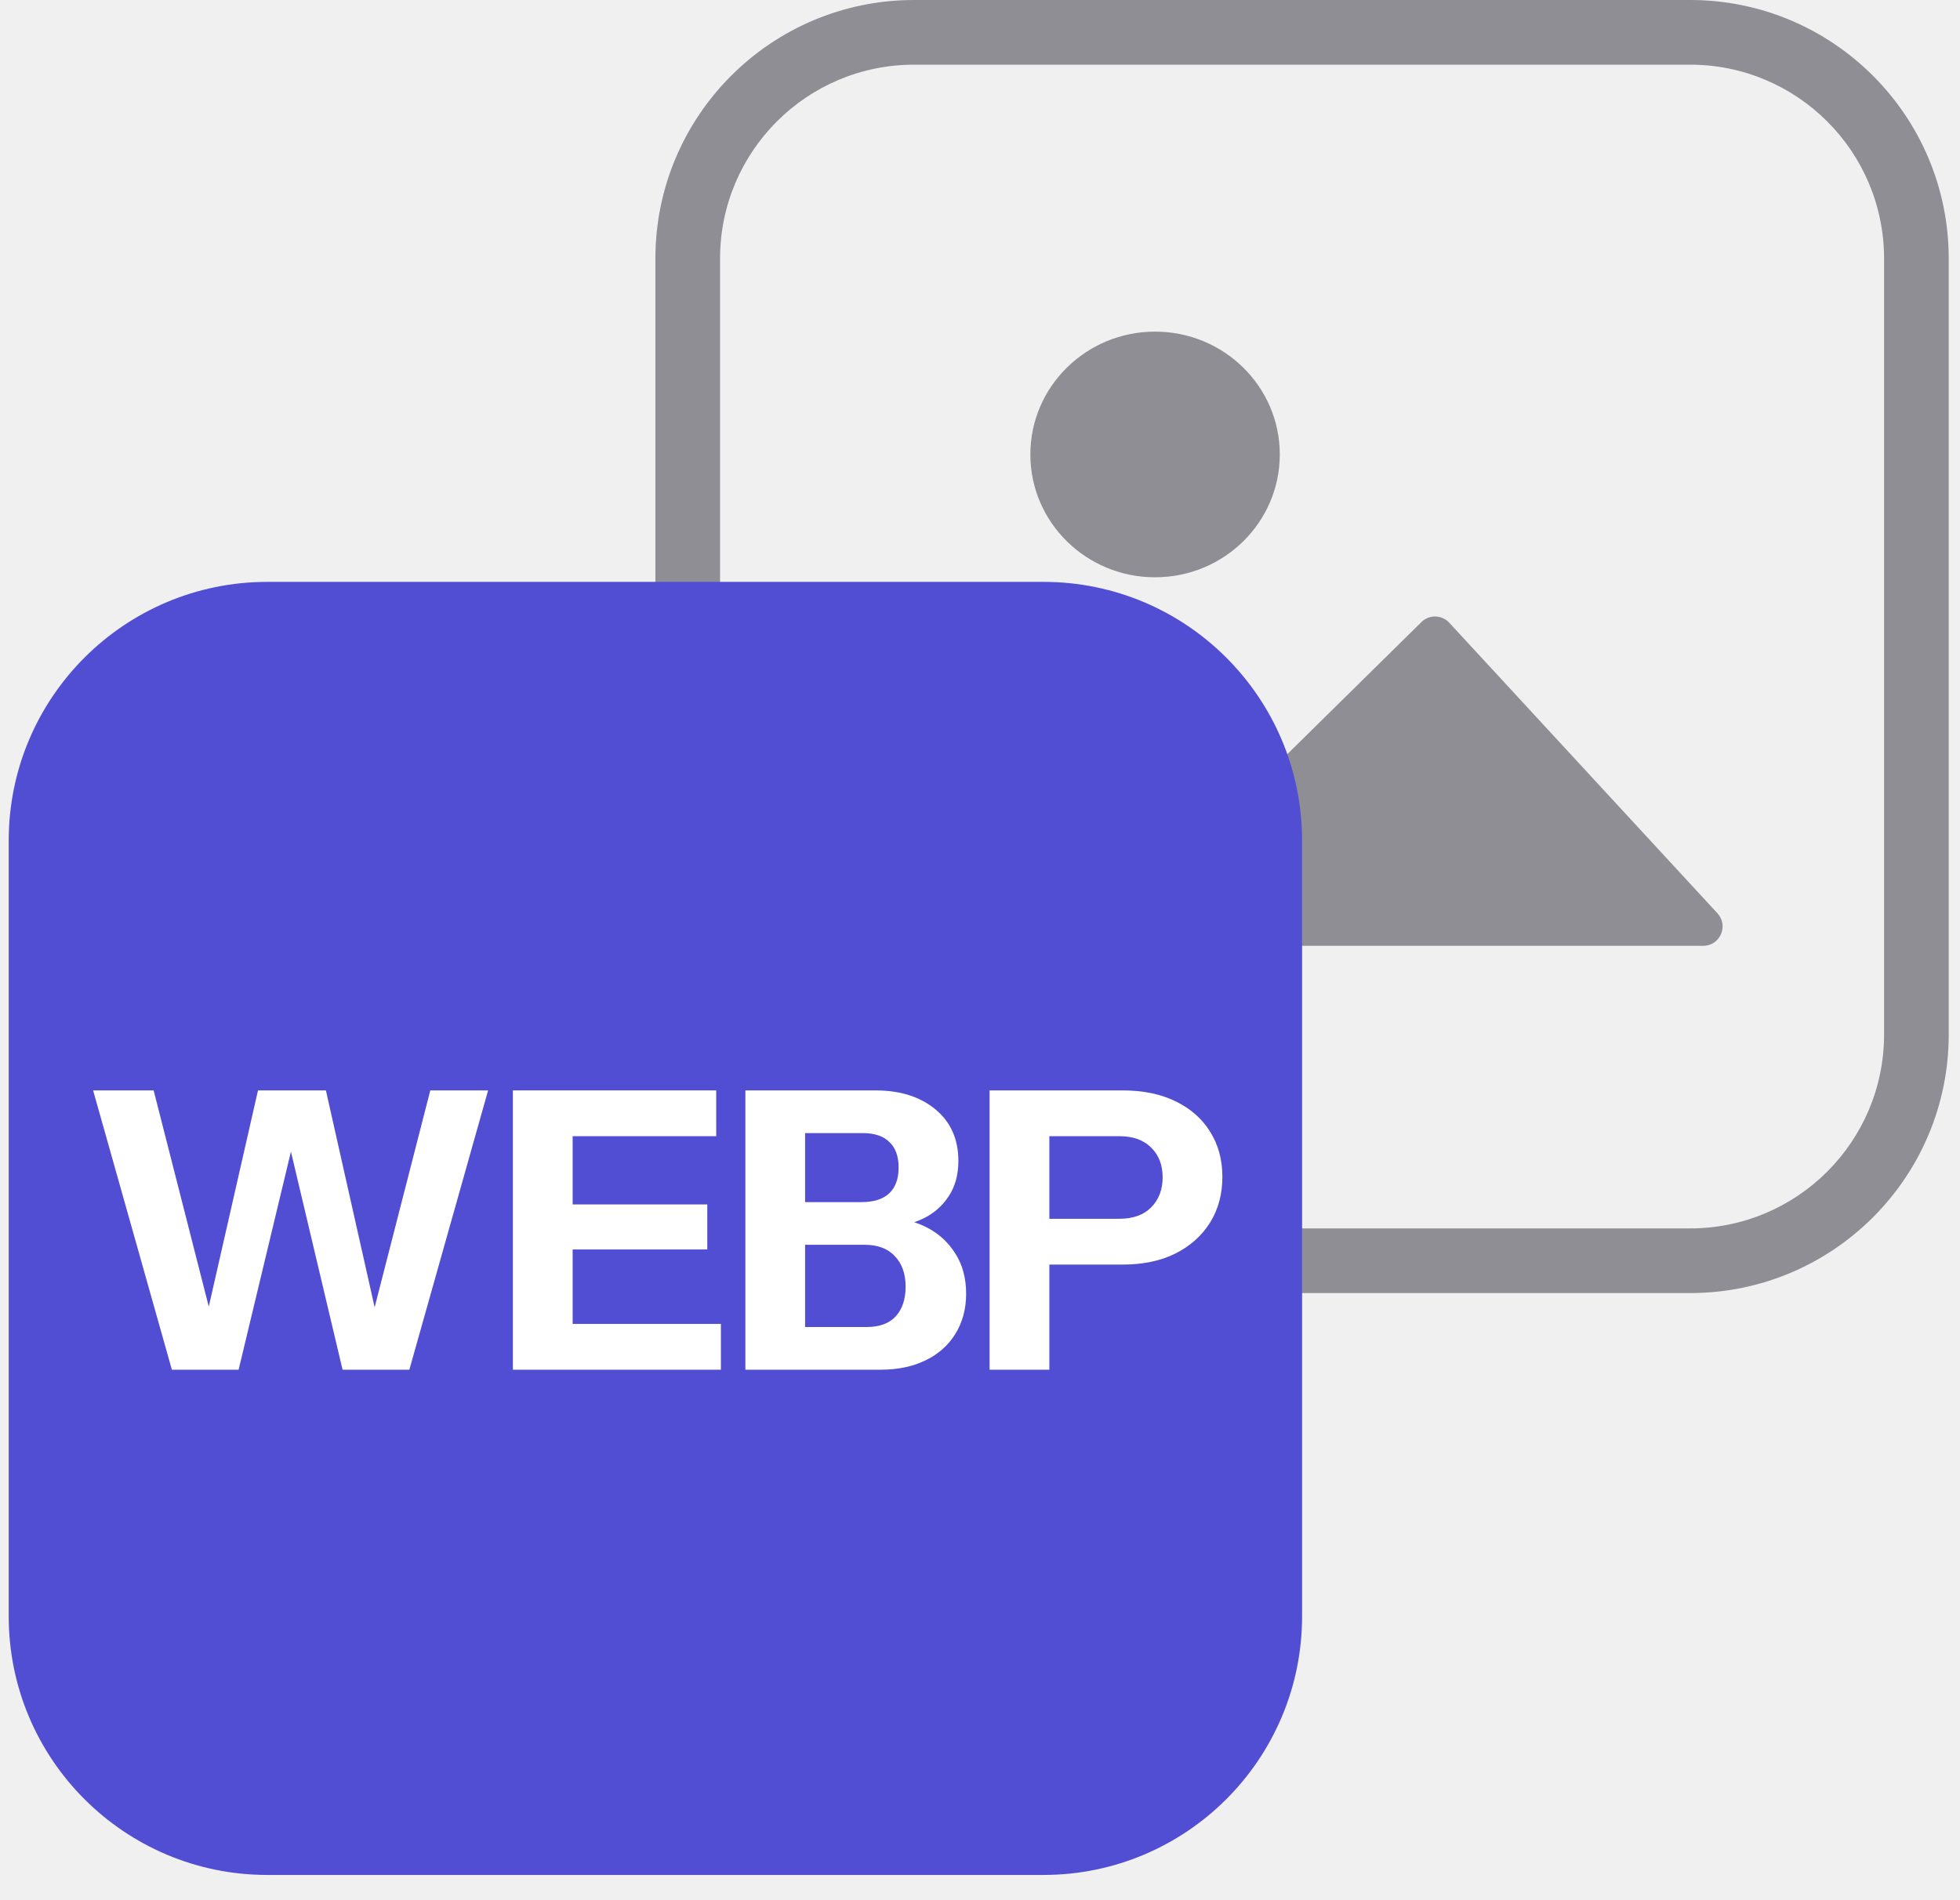
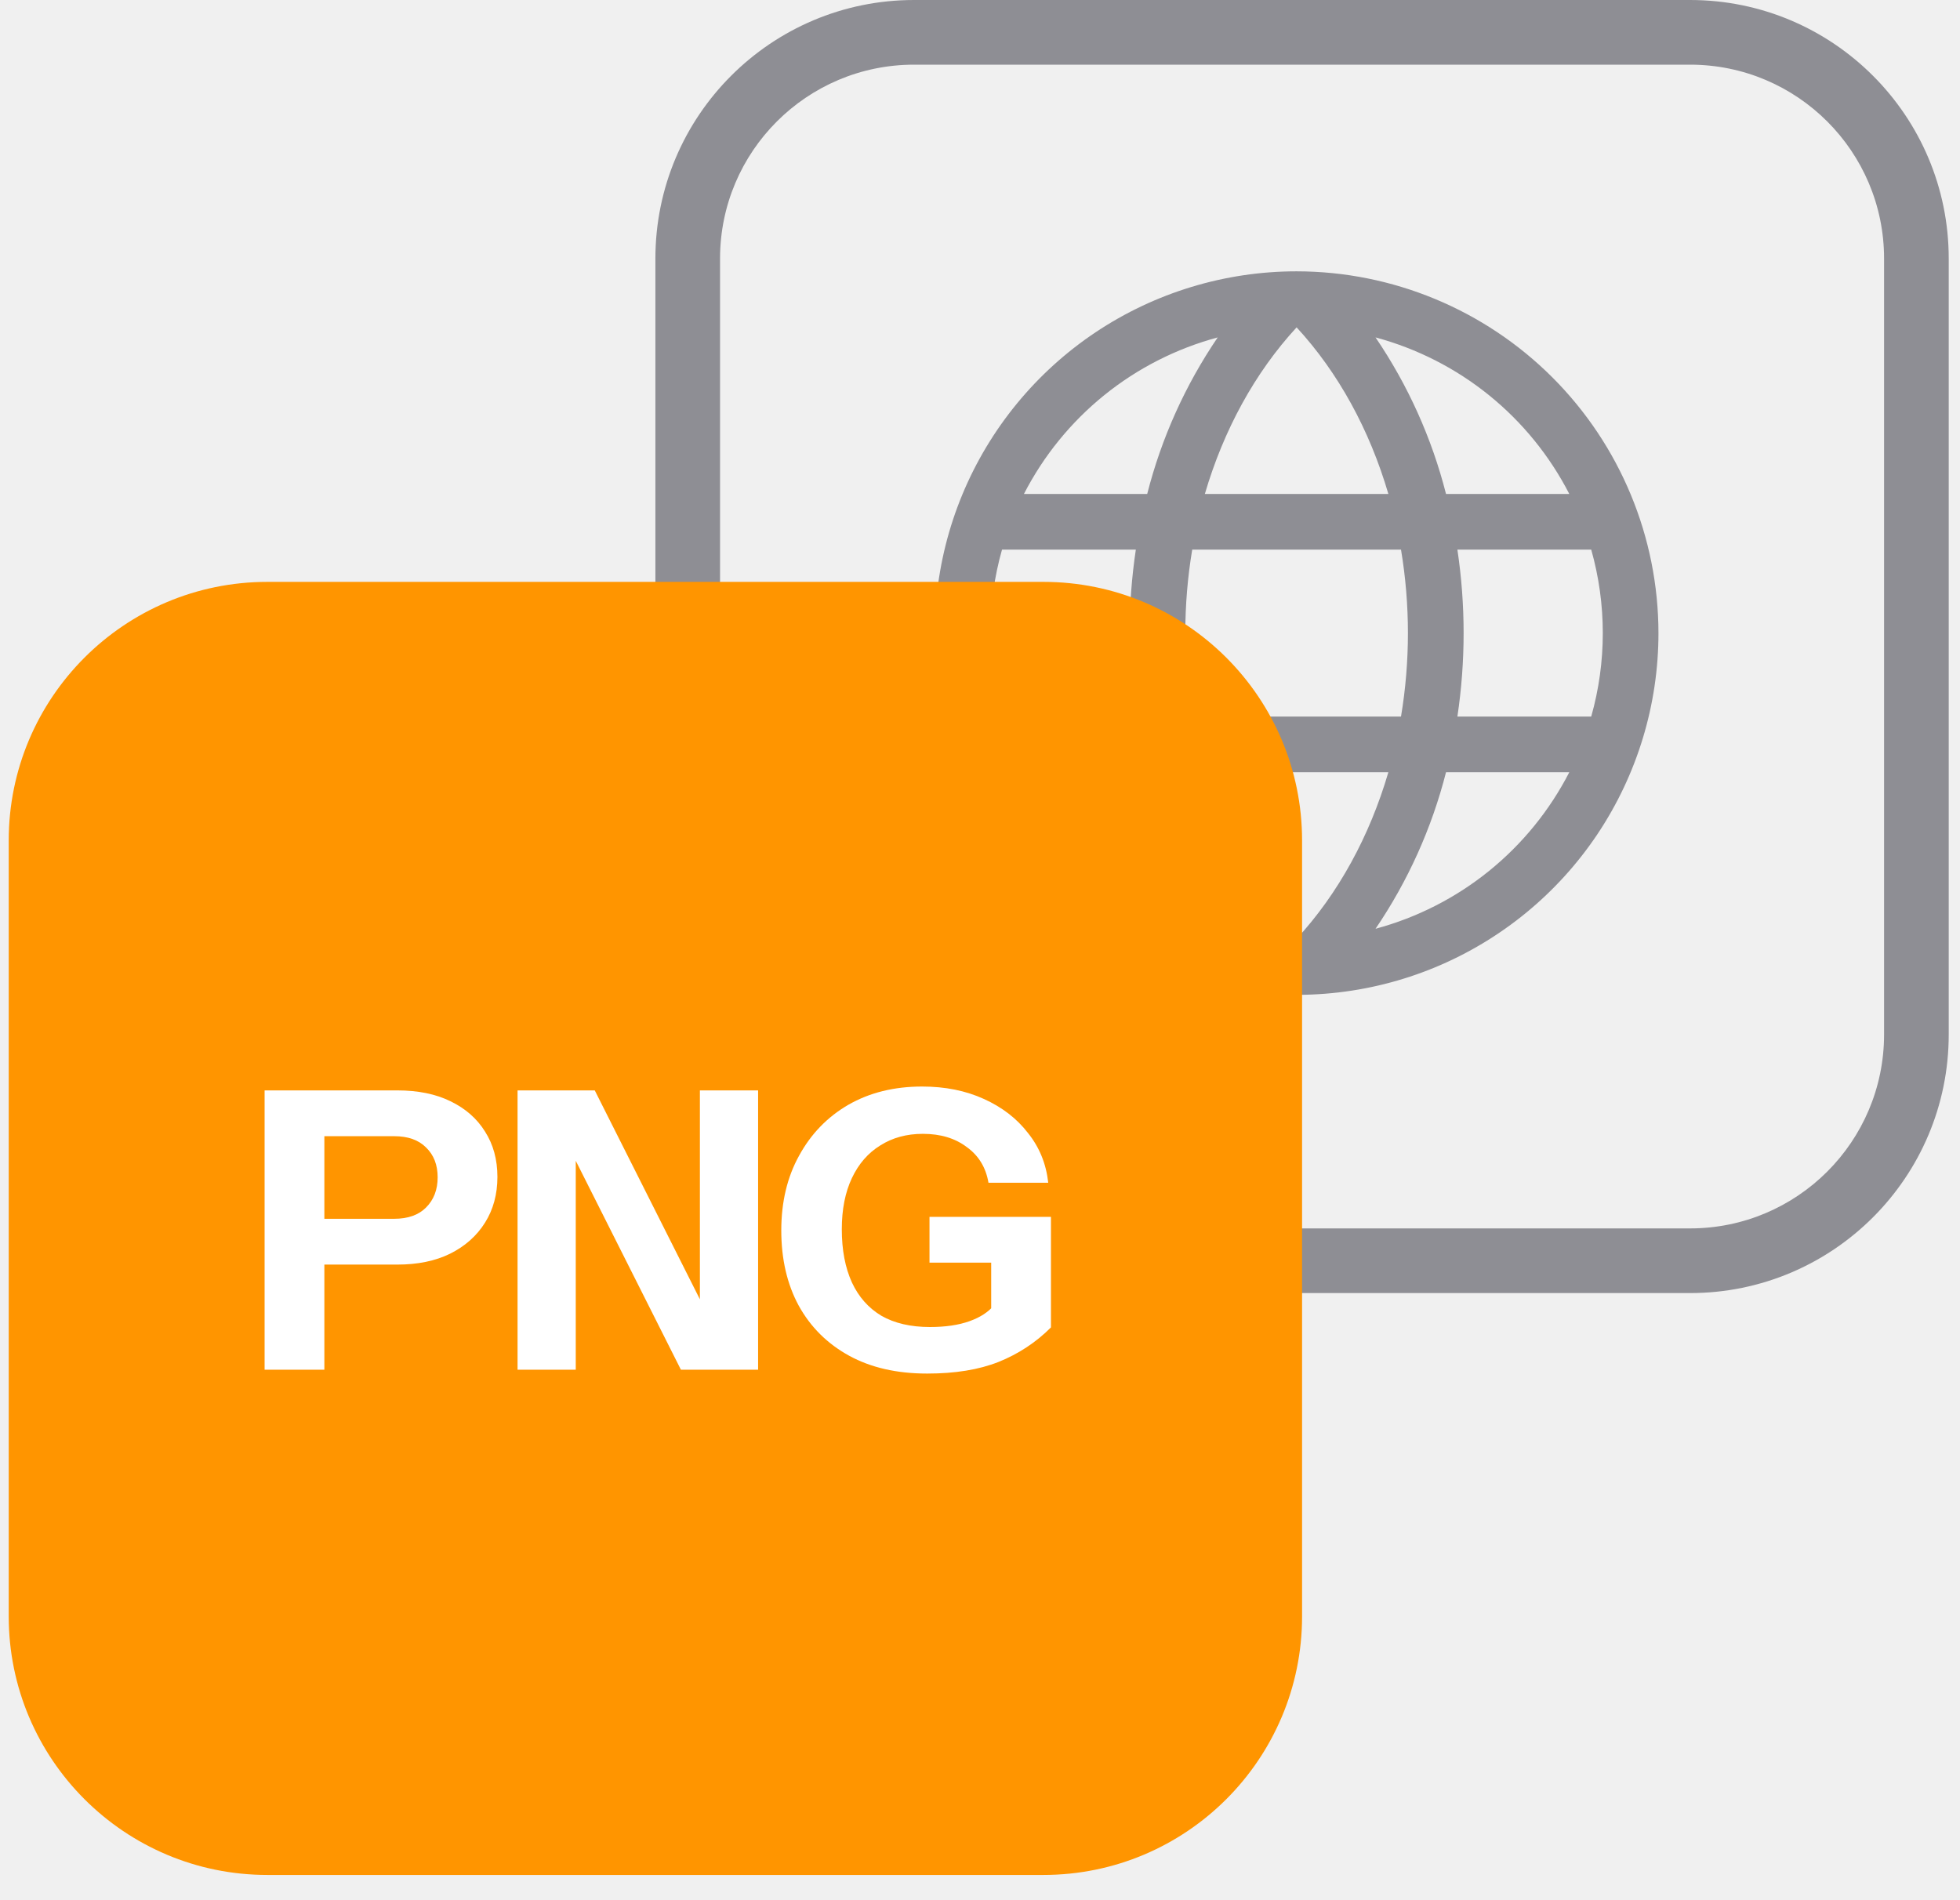
<svg xmlns="http://www.w3.org/2000/svg" width="65" height="63" viewBox="0 0 65 63" fill="none">
  <path fill-rule="evenodd" clip-rule="evenodd" d="M56.048 2.145H30.313C26.76 2.145 23.879 5.025 23.879 8.578V34.313C23.879 37.867 26.76 40.747 30.313 40.747H56.048C59.601 40.747 62.482 37.867 62.482 34.313V8.578C62.482 5.025 59.601 2.145 56.048 2.145ZM30.313 0C25.576 0 21.735 3.841 21.735 8.578V34.313C21.735 39.051 25.576 42.892 30.313 42.892H56.048C60.786 42.892 64.626 39.051 64.626 34.313V8.578C64.626 3.841 60.786 0 56.048 0H30.313Z" fill="#8E8E94" />
-   <path d="M35.72 23.859C35.457 23.536 34.961 23.544 34.709 23.875L29.787 30.34C29.464 30.764 29.766 31.373 30.299 31.373H56.483C57.044 31.373 57.336 30.706 56.956 30.294L48.063 20.657C47.816 20.389 47.397 20.379 47.138 20.635L39.845 27.82C39.574 28.087 39.133 28.062 38.894 27.768L35.72 23.859Z" fill="#8E8E94" />
-   <path d="M34.17 15.075C34.17 17.325 36.022 19.149 38.306 19.149C40.59 19.149 42.442 17.325 42.442 15.075C42.442 12.824 40.59 11 38.306 11C36.022 11 34.17 12.824 34.17 15.075Z" fill="#8E8E94" />
-   <path d="M0.289 27.88C0.289 23.142 4.13 19.301 8.867 19.301H34.602C39.34 19.301 43.181 23.142 43.181 27.88V53.614C43.181 58.352 39.34 62.193 34.602 62.193H8.867C4.13 62.193 0.289 58.352 0.289 53.614V27.88Z" fill="#514ED4" />
-   <path d="M32.818 45.434V36.169H37.218C37.905 36.169 38.492 36.289 38.981 36.529C39.479 36.77 39.861 37.104 40.127 37.533C40.401 37.962 40.538 38.464 40.538 39.039C40.538 39.613 40.401 40.12 40.127 40.557C39.852 40.995 39.466 41.338 38.968 41.586C38.48 41.827 37.896 41.947 37.218 41.947H34.388V40.428H37.116C37.57 40.428 37.922 40.304 38.171 40.055C38.428 39.798 38.557 39.463 38.557 39.051C38.557 38.64 38.428 38.309 38.171 38.061C37.922 37.812 37.57 37.688 37.116 37.688H34.8V45.434H32.818Z" fill="white" />
-   <path d="M26.34 45.434V44.018H28.733C29.162 44.018 29.484 43.903 29.698 43.671C29.922 43.431 30.033 43.1 30.033 42.68C30.033 42.251 29.913 41.912 29.673 41.664C29.441 41.415 29.107 41.29 28.669 41.29H26.34V39.875H28.566C28.969 39.875 29.274 39.781 29.48 39.592C29.694 39.395 29.801 39.107 29.801 38.73C29.801 38.352 29.698 38.069 29.493 37.881C29.295 37.683 28.999 37.585 28.605 37.585H26.34V36.169H29.029C29.853 36.169 30.518 36.379 31.024 36.8C31.53 37.22 31.783 37.791 31.783 38.511C31.783 38.966 31.676 39.356 31.461 39.682C31.247 40.008 30.959 40.257 30.599 40.428C30.239 40.6 29.836 40.686 29.39 40.686L29.454 40.416C29.934 40.416 30.368 40.518 30.754 40.724C31.148 40.93 31.461 41.222 31.693 41.599C31.924 41.968 32.04 42.406 32.04 42.912C32.04 43.418 31.92 43.864 31.68 44.25C31.448 44.627 31.118 44.919 30.689 45.125C30.269 45.331 29.771 45.434 29.197 45.434H26.34ZM24.719 45.434V36.169H26.7V45.434H24.719Z" fill="white" />
-   <path d="M17.009 45.434V36.169H18.991V45.434H17.009ZM17.936 45.434V43.915H23.907V45.434H17.936ZM17.936 41.445V39.952H23.456V41.445H17.936ZM17.936 37.688V36.169H23.752V37.688H17.936Z" fill="white" />
-   <path d="M5.7 45.434L3.088 36.169H5.095L7.257 44.649H6.626L8.556 36.169H10.808L12.713 44.649H12.095L14.27 36.169H16.187L13.575 45.434H11.361L9.393 37.121H9.907L7.913 45.434H5.7Z" fill="white" />
+   <path d="M43 9C40.627 9 38.307 9.704 36.333 11.022C34.36 12.341 32.822 14.215 31.913 16.408C31.005 18.601 30.768 21.013 31.231 23.341C31.694 25.669 32.837 27.807 34.515 29.485C36.193 31.163 38.331 32.306 40.659 32.769C42.987 33.232 45.4 32.995 47.592 32.087C49.785 31.178 51.659 29.64 52.978 27.667C54.296 25.693 55 23.373 55 21C54.997 17.818 53.731 14.768 51.482 12.518C49.232 10.269 46.182 9.003 43 9ZM39.957 25.615H46.043C45.423 27.732 44.385 29.639 43 31.141C41.615 29.639 40.577 27.732 39.957 25.615ZM39.538 23.769C39.232 21.936 39.232 20.064 39.538 18.231H46.462C46.768 20.064 46.768 21.936 46.462 23.769H39.538ZM32.846 21C32.845 20.064 32.975 19.132 33.23 18.231H37.668C37.393 20.067 37.393 21.933 37.668 23.769H33.23C32.975 22.868 32.845 21.936 32.846 21ZM46.043 16.385H39.957C40.577 14.268 41.615 12.361 43 10.859C44.385 12.361 45.423 14.268 46.043 16.385ZM48.332 18.231H52.77C53.282 20.041 53.282 21.959 52.77 23.769H48.332C48.607 21.933 48.607 20.067 48.332 18.231ZM52.043 16.385H47.955C47.483 14.531 46.692 12.774 45.617 11.192C46.991 11.562 48.273 12.214 49.379 13.108C50.486 14.003 51.393 15.119 52.043 16.385ZM40.383 11.192C39.308 12.774 38.517 14.531 38.045 16.385H33.957C34.607 15.119 35.514 14.003 36.621 13.108C37.727 12.214 39.009 11.562 40.383 11.192ZM33.957 25.615H38.045C38.517 27.469 39.308 29.226 40.383 30.808C39.009 30.438 37.727 29.786 36.621 28.892C35.514 27.997 34.607 26.881 33.957 25.615ZM45.617 30.808C46.692 29.226 47.483 27.469 47.955 25.615H52.043C51.393 26.881 50.486 27.997 49.379 28.892C48.273 29.786 46.991 30.438 45.617 30.808Z" fill="#8E8E94" />
+   <path d="M0.289 27.88C0.289 23.142 4.13 19.301 8.867 19.301H34.602C39.34 19.301 43.181 23.142 43.181 27.88V53.614C43.181 58.352 39.34 62.193 34.602 62.193H8.867C4.13 62.193 0.289 58.352 0.289 53.614V27.88Z" fill="#FF9500" />
+   <path d="M30.748 45.562C29.744 45.562 28.882 45.365 28.162 44.971C27.441 44.576 26.883 44.023 26.489 43.311C26.103 42.599 25.91 41.767 25.91 40.814C25.91 39.871 26.107 39.043 26.502 38.331C26.896 37.61 27.441 37.048 28.136 36.645C28.839 36.242 29.654 36.041 30.581 36.041C31.344 36.041 32.026 36.178 32.627 36.452C33.236 36.727 33.724 37.104 34.093 37.585C34.471 38.056 34.694 38.605 34.763 39.232H32.781C32.695 38.725 32.455 38.331 32.06 38.048C31.674 37.756 31.19 37.61 30.606 37.61C30.066 37.61 29.594 37.739 29.191 37.996C28.788 38.245 28.475 38.605 28.252 39.077C28.029 39.549 27.917 40.115 27.917 40.776C27.917 41.462 28.029 42.05 28.252 42.539C28.475 43.019 28.801 43.388 29.23 43.645C29.667 43.894 30.203 44.018 30.838 44.018C31.353 44.018 31.79 43.954 32.15 43.825C32.511 43.697 32.785 43.517 32.974 43.285L34.853 44.031C34.355 44.529 33.776 44.91 33.115 45.176C32.464 45.434 31.674 45.562 30.748 45.562ZM32.871 44.031V41.483L33.27 41.882H30.825V40.364H34.853V44.031H32.871Z" fill="white" />
+   <path d="M17.164 45.434V36.169H19.724L23.842 44.353L23.211 44.507V36.169H25.141V45.434H22.581L18.463 37.25L19.094 37.096V45.434H17.164Z" fill="white" />
+   <path d="M8.775 45.434V36.169H13.176C13.862 36.169 14.45 36.289 14.939 36.529C15.437 36.77 15.818 37.104 16.084 37.533C16.359 37.962 16.496 38.464 16.496 39.039C16.496 39.613 16.359 40.12 16.084 40.557C15.81 40.995 15.424 41.338 14.926 41.586C14.437 41.827 13.854 41.947 13.176 41.947H10.345V40.428H13.073C13.528 40.428 13.88 40.304 14.128 40.055C14.386 39.798 14.514 39.463 14.514 39.051C14.514 38.64 14.386 38.309 14.128 38.061C13.88 37.812 13.528 37.688 13.073 37.688H10.757V45.434H8.775Z" fill="white" />
</svg>
